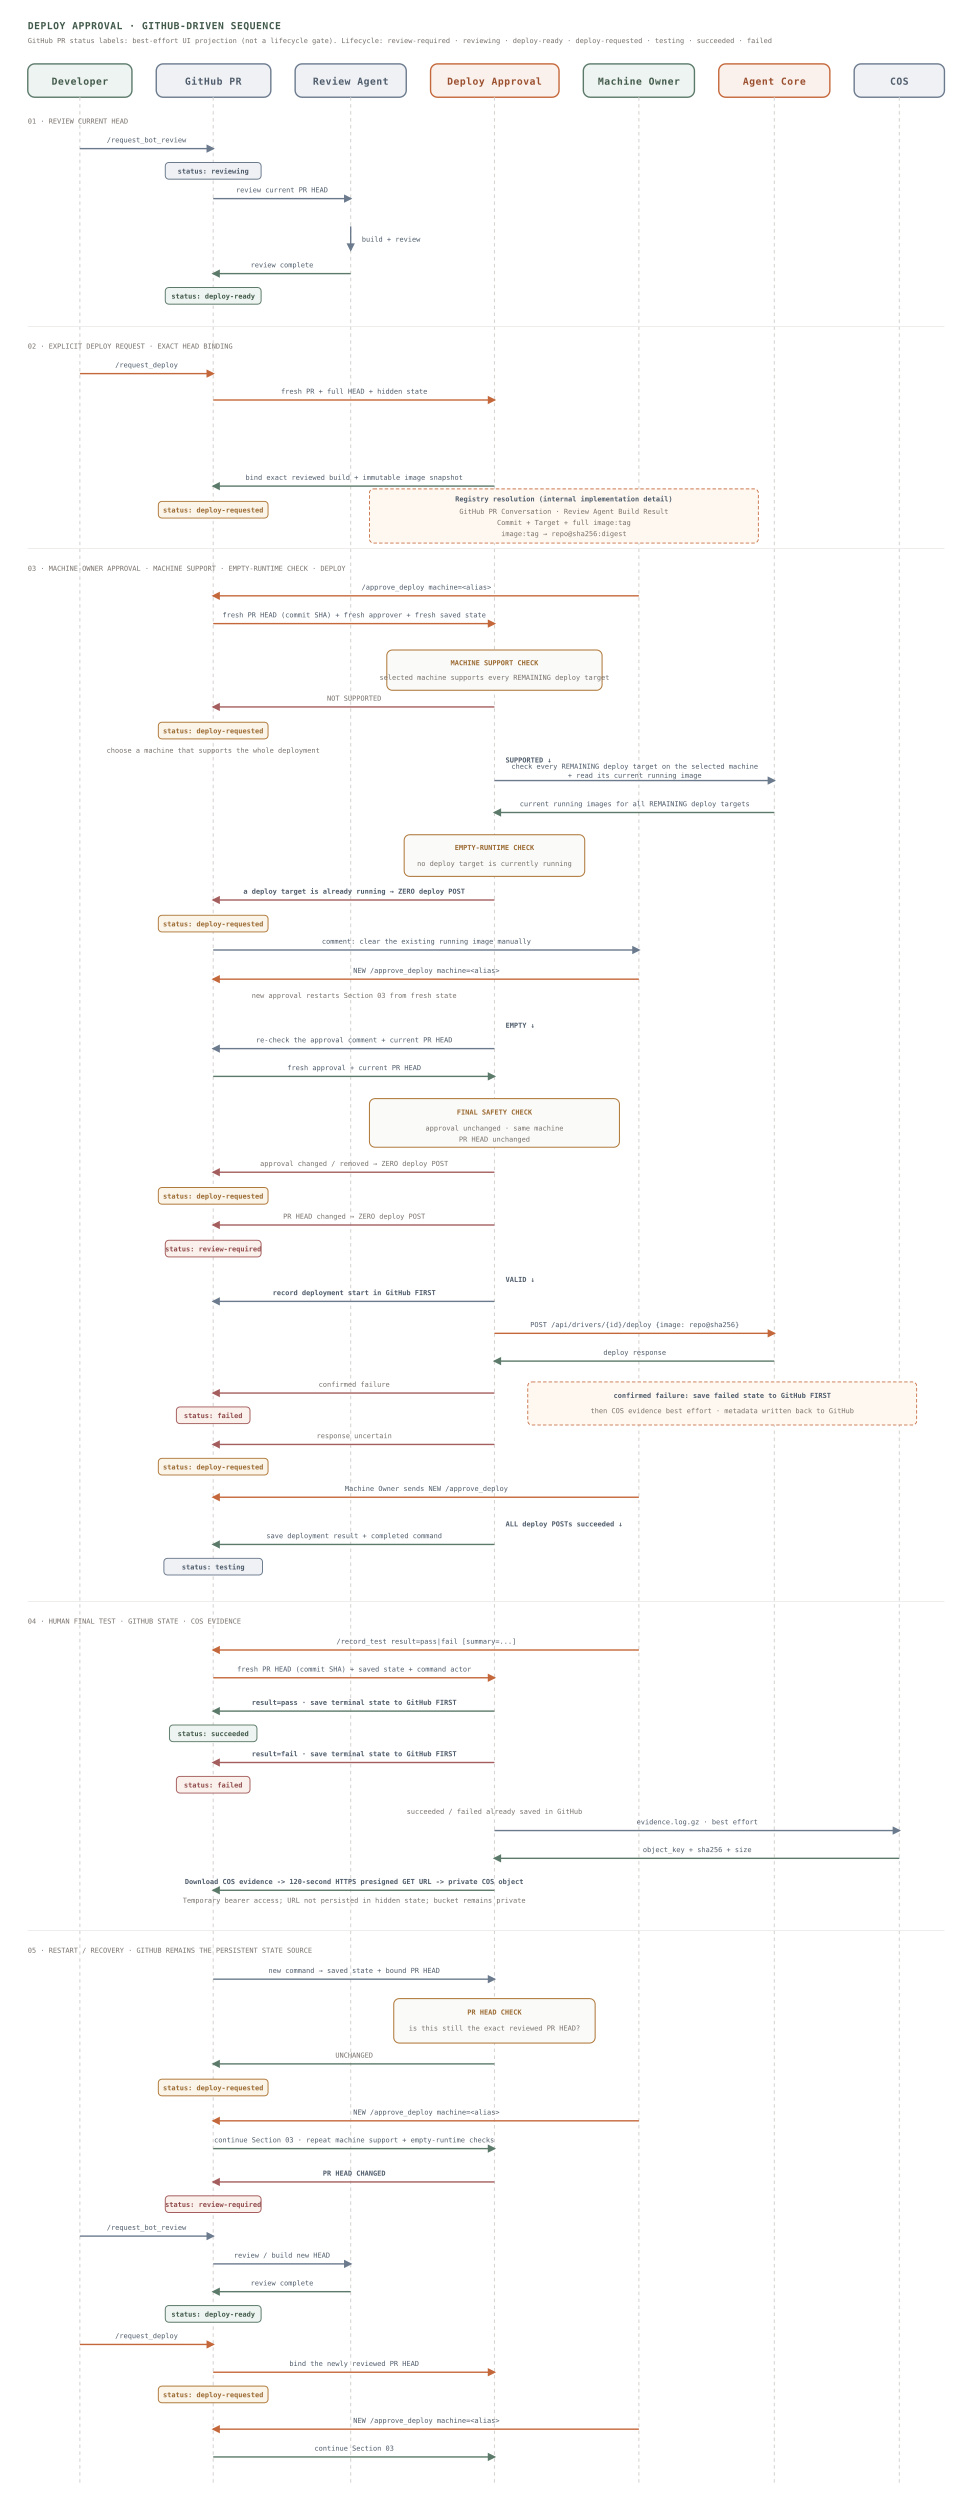
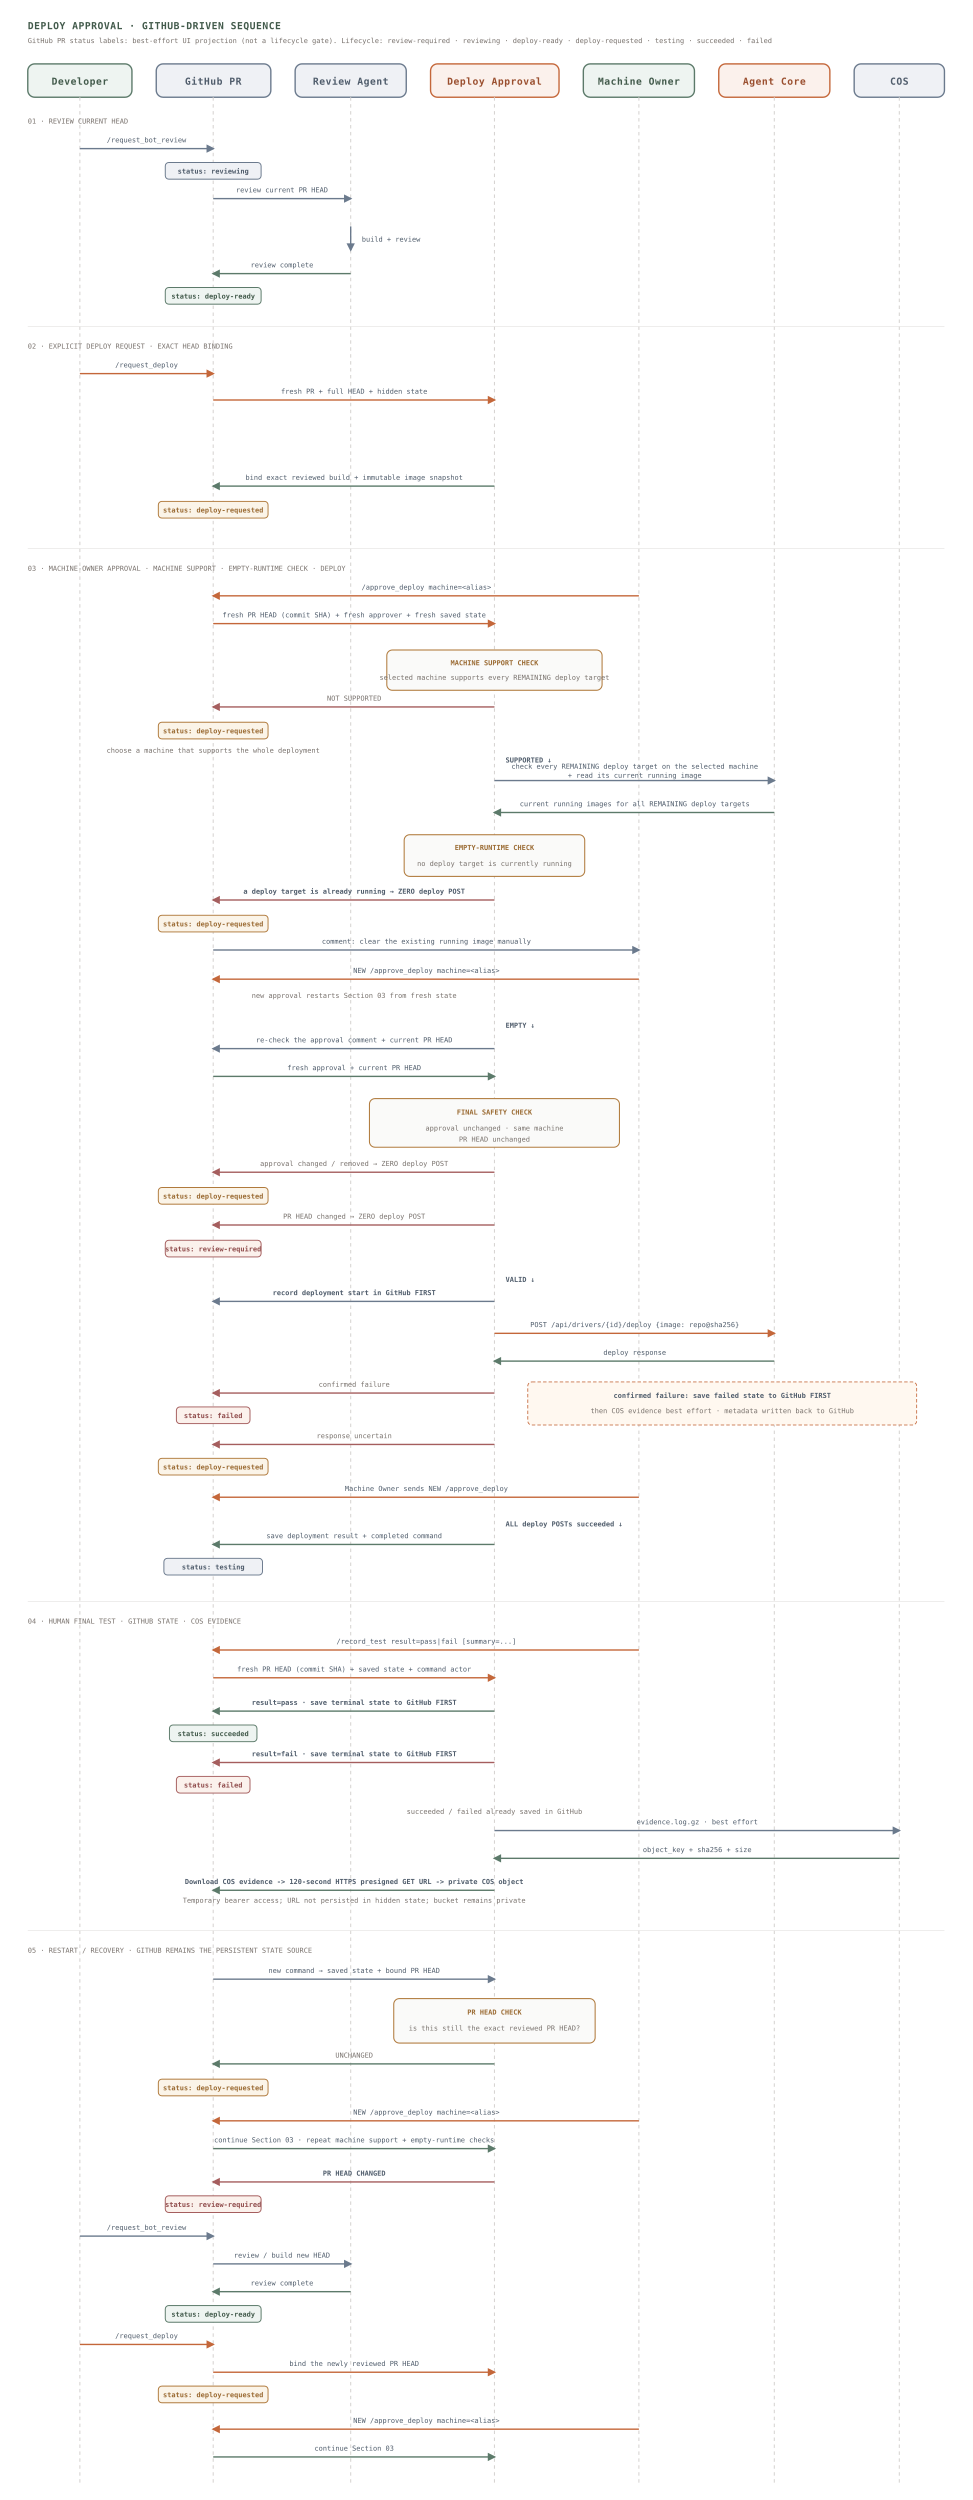
<svg xmlns="http://www.w3.org/2000/svg" viewBox="0 0 1400 3600" width="1400" height="3600" role="img" aria-label="Deploy Approval GitHub-driven sequence diagram">
  <defs>
    <marker id="arrow-blue" viewBox="0 0 10 10" refX="8" refY="5" markerWidth="6" markerHeight="6" orient="auto-start-reverse">
      <path d="M0 0 L10 5 L0 10z" fill="#6B7A8D" />
    </marker>
    <marker id="arrow-orange" viewBox="0 0 10 10" refX="8" refY="5" markerWidth="6" markerHeight="6" orient="auto-start-reverse">
      <path d="M0 0 L10 5 L0 10z" fill="#C4673A" />
    </marker>
    <marker id="arrow-green" viewBox="0 0 10 10" refX="8" refY="5" markerWidth="6" markerHeight="6" orient="auto-start-reverse">
      <path d="M0 0 L10 5 L0 10z" fill="#5C7A6A" />
    </marker>
    <marker id="arrow-red" viewBox="0 0 10 10" refX="8" refY="5" markerWidth="6" markerHeight="6" orient="auto-start-reverse">
      <path d="M0 0 L10 5 L0 10z" fill="#A55E5E" />
    </marker>
    <style>
      .mono { font-family: JetBrains Mono, ui-monospace, SFMono-Regular, Menlo, monospace; }
      .actor { rx:10; stroke-width:2; }
      .title { font-size:14px; font-weight:600; letter-spacing:.05em; }
      .small { font-size:10px; fill:#78716C; }
      .msg { font-size:10px; fill:#4F5C6B; }
      .msgStrong { font-size:10px; font-weight:600; fill:#4F5C6B; }
      .lifeline { stroke:#D6D3D1; stroke-width:1.5; stroke-dasharray:5 5; }
      .blue { stroke:#6B7A8D; fill:none; stroke-width:2; marker-end:url(#arrow-blue); }
      .orange { stroke:#C4673A; fill:none; stroke-width:2; marker-end:url(#arrow-orange); }
      .green { stroke:#5C7A6A; fill:none; stroke-width:2; marker-end:url(#arrow-green); }
      .red { stroke:#A55E5E; fill:none; stroke-width:2; marker-end:url(#arrow-red); }
      .statusWait { fill:#FBF4E8; stroke:#B07A3C; stroke-width:1.4; rx:5; }
      .statusRun { fill:#EFF1F5; stroke:#6B7A8D; stroke-width:1.4; rx:5; }
      .statusOk { fill:#EEF4F1; stroke:#5C7A6A; stroke-width:1.4; rx:5; }
      .statusFail { fill:#FBF1EC; stroke:#A55E5E; stroke-width:1.4; rx:5; }
      .statusText { font-size:10px; font-weight:600; }
      .gate { fill:#FAFAF9; stroke:#B07A3C; stroke-width:1.5; rx:8; }
      .callout { fill:#FFF8F0; stroke:#C4673A; stroke-width:1.2; rx:6; stroke-dasharray:5 3; }
    </style>
  </defs>
  <text x="40" y="42" class="mono title" fill="#425A4B">DEPLOY APPROVAL · GITHUB-DRIVEN SEQUENCE</text>
  <text x="40" y="62" class="mono small">GitHub PR status labels: best-effort UI projection (not a lifecycle gate). Lifecycle: review-required · reviewing · deploy-ready · deploy-requested · testing · succeeded · failed</text>
  <g class="mono">
    <rect x="40" y="92" width="150" height="48" class="actor" fill="#EEF4F1" stroke="#5C7A6A" />
    <text x="115" y="122" text-anchor="middle" class="title" fill="#425A4B">Developer</text>
    <rect x="225" y="92" width="165" height="48" class="actor" fill="#EFF1F5" stroke="#6B7A8D" />
    <text x="307" y="122" text-anchor="middle" class="title" fill="#4F5C6B">GitHub PR</text>
    <rect x="425" y="92" width="160" height="48" class="actor" fill="#EFF1F5" stroke="#6B7A8D" />
    <text x="505" y="122" text-anchor="middle" class="title" fill="#4F5C6B">Review Agent</text>
    <rect x="620" y="92" width="185" height="48" class="actor" fill="#FBF1EC" stroke="#C4673A" />
    <text x="712" y="122" text-anchor="middle" class="title" fill="#9A4F2F">Deploy Approval</text>
    <rect x="840" y="92" width="160" height="48" class="actor" fill="#EEF4F1" stroke="#5C7A6A" />
    <text x="920" y="122" text-anchor="middle" class="title" fill="#425A4B">Machine Owner</text>
    <rect x="1035" y="92" width="160" height="48" class="actor" fill="#FBF1EC" stroke="#C4673A" />
    <text x="1115" y="122" text-anchor="middle" class="title" fill="#9A4F2F">Agent Core</text>
    <rect x="1230" y="92" width="130" height="48" class="actor" fill="#EFF1F5" stroke="#6B7A8D" />
    <text x="1295" y="122" text-anchor="middle" class="title" fill="#4F5C6B">COS</text>
  </g>
  <g>
    <line x1="115" y1="140" x2="115" y2="3575" class="lifeline" />
    <line x1="307" y1="140" x2="307" y2="3575" class="lifeline" />
    <line x1="505" y1="140" x2="505" y2="3575" class="lifeline" />
    <line x1="712" y1="140" x2="712" y2="3575" class="lifeline" />
    <line x1="920" y1="140" x2="920" y2="3575" class="lifeline" />
    <line x1="1115" y1="140" x2="1115" y2="3575" class="lifeline" />
    <line x1="1295" y1="140" x2="1295" y2="3575" class="lifeline" />
  </g>
  <g id="section-01-review">
    <text x="40" y="178" class="mono small">01 · REVIEW CURRENT HEAD</text>
    <path d="M115 214 L307 214" class="blue" />
    <text x="211" y="205" text-anchor="middle" class="mono msg">/request_bot_review</text>
    <rect x="238" y="234" width="138" height="24" class="statusRun" />
    <text x="307" y="250" text-anchor="middle" class="mono statusText" fill="#4F5C6B">status: reviewing</text>
    <path d="M307 286 L505 286" class="blue" />
    <text x="406" y="277" text-anchor="middle" class="mono msg">review current PR HEAD</text>
    <path d="M505 326 L505 360" class="blue" />
    <text x="521" y="348" class="mono msg">build + review</text>
    <path d="M505 394 L307 394" class="green" />
    <text x="406" y="385" text-anchor="middle" class="mono msg">review complete</text>
    <rect x="238" y="414" width="138" height="24" class="statusOk" />
    <text x="307" y="430" text-anchor="middle" class="mono statusText" fill="#425A4B">status: deploy-ready</text>
    <line x1="40" y1="470" x2="1360" y2="470" stroke="#E7E5E4" />
  </g>
  <g id="section-02-request-deploy">
    <text x="40" y="502" class="mono small">02 · EXPLICIT DEPLOY REQUEST · EXACT HEAD BINDING</text>
    <path d="M115 538 L307 538" class="orange" />
    <text x="211" y="529" text-anchor="middle" class="mono msg">/request_deploy</text>
    <path d="M307 576 L712 576" class="orange" />
    <text x="510" y="567" text-anchor="middle" class="mono msg">fresh PR + full HEAD + hidden state</text>
    <path d="M712 700 L307 700" class="green" />
    <text x="510" y="691" text-anchor="middle" class="mono msg">bind exact reviewed build + immutable image snapshot</text>
    <rect x="228" y="722" width="158" height="24" class="statusWait" />
    <text x="307" y="738" text-anchor="middle" class="mono statusText" fill="#9A6A32">status: deploy-requested</text>
-     <rect x="532" y="704" width="560" height="78" class="callout" />
-     <text x="812" y="722" text-anchor="middle" class="mono msgStrong">Registry resolution (internal implementation detail)</text>
-     <text x="812" y="740" text-anchor="middle" class="mono small">GitHub PR Conversation · Review Agent Build Result</text>
-     <text x="812" y="756" text-anchor="middle" class="mono small">Commit + Target + full image:tag</text>
-     <text x="812" y="772" text-anchor="middle" class="mono small">image:tag → repo@sha256:digest</text>
    <line x1="40" y1="790" x2="1360" y2="790" stroke="#E7E5E4" />
  </g>
  <g id="section-03-approve-deploy">
    <text x="40" y="822" class="mono small">03 · MACHINE-OWNER APPROVAL · MACHINE SUPPORT · EMPTY-RUNTIME CHECK · DEPLOY</text>
    <path d="M920 858 L307 858" class="orange" />
    <text x="614" y="849" text-anchor="middle" class="mono msg">/approve_deploy machine=&lt;alias&gt;</text>
    <path d="M307 898 L712 898" class="orange" />
    <text x="510" y="889" text-anchor="middle" class="mono msg">fresh PR HEAD (commit SHA) + fresh approver + fresh saved state</text>
    <rect x="557" y="936" width="310" height="58" class="gate" />
    <text x="712" y="958" text-anchor="middle" class="mono statusText" fill="#9A6A32">MACHINE SUPPORT CHECK</text>
    <text x="712" y="979" text-anchor="middle" class="mono small">selected machine supports every REMAINING deploy target</text>
    <path d="M712 1018 L307 1018" class="red" />
    <text x="510" y="1009" text-anchor="middle" class="mono small">NOT SUPPORTED</text>
    <rect x="228" y="1040" width="158" height="24" class="statusWait" />
    <text x="307" y="1056" text-anchor="middle" class="mono statusText" fill="#9A6A32">status: deploy-requested</text>
    <text x="307" y="1084" text-anchor="middle" class="mono small">choose a machine that supports the whole deployment</text>
    <text x="728" y="1098" class="mono msgStrong">SUPPORTED ↓</text>
    <path d="M712 1124 L1115 1124" class="blue" />
    <text x="914" y="1107" text-anchor="middle" class="mono msg">check every REMAINING deploy target on the selected machine</text>
    <text x="914" y="1120" text-anchor="middle" class="mono msg">+ read its current running image</text>
    <path d="M1115 1170 L712 1170" class="green" />
    <text x="914" y="1161" text-anchor="middle" class="mono msg">current running images for all REMAINING deploy targets</text>
    <rect x="582" y="1202" width="260" height="60" class="gate" />
    <text x="712" y="1224" text-anchor="middle" class="mono statusText" fill="#9A6A32">EMPTY-RUNTIME CHECK</text>
    <text x="712" y="1247" text-anchor="middle" class="mono small">no deploy target is currently running</text>
    <path d="M712 1296 L307 1296" class="red" />
    <text x="510" y="1287" text-anchor="middle" class="mono msgStrong">a deploy target is already running → ZERO deploy POST</text>
    <rect x="228" y="1318" width="158" height="24" class="statusWait" />
    <text x="307" y="1334" text-anchor="middle" class="mono statusText" fill="#9A6A32">status: deploy-requested</text>
    <path d="M307 1368 L920 1368" class="blue" />
    <text x="614" y="1359" text-anchor="middle" class="mono msg">comment: clear the existing running image manually</text>
    <path d="M920 1410 L307 1410" class="orange" />
    <text x="614" y="1401" text-anchor="middle" class="mono msg">NEW /approve_deploy machine=&lt;alias&gt;</text>
    <text x="510" y="1437" text-anchor="middle" class="mono small">new approval restarts Section 03 from fresh state</text>
    <text x="728" y="1480" class="mono msgStrong">EMPTY ↓</text>
    <path d="M712 1510 L307 1510" class="blue" />
    <text x="510" y="1501" text-anchor="middle" class="mono msg">re-check the approval comment + current PR HEAD</text>
    <path d="M307 1550 L712 1550" class="green" />
    <text x="510" y="1541" text-anchor="middle" class="mono msg">fresh approval + current PR HEAD</text>
    <rect x="532" y="1582" width="360" height="70" class="gate" />
    <text x="712" y="1605" text-anchor="middle" class="mono statusText" fill="#9A6A32">FINAL SAFETY CHECK</text>
    <text x="712" y="1628" text-anchor="middle" class="mono small">approval unchanged · same machine</text>
    <text x="712" y="1644" text-anchor="middle" class="mono small">PR HEAD unchanged</text>
    <path d="M712 1688 L307 1688" class="red" />
    <text x="510" y="1679" text-anchor="middle" class="mono small">approval changed / removed → ZERO deploy POST</text>
    <rect x="228" y="1710" width="158" height="24" class="statusWait" />
    <text x="307" y="1726" text-anchor="middle" class="mono statusText" fill="#9A6A32">status: deploy-requested</text>
    <path d="M712 1764 L307 1764" class="red" />
    <text x="510" y="1755" text-anchor="middle" class="mono small">PR HEAD changed → ZERO deploy POST</text>
    <rect x="238" y="1786" width="138" height="24" class="statusFail" />
    <text x="307" y="1802" text-anchor="middle" class="mono statusText" fill="#8F4B4B">status: review-required</text>
    <text x="728" y="1846" class="mono msgStrong">VALID ↓</text>
    <path d="M712 1874 L307 1874" class="blue" />
    <text x="510" y="1865" text-anchor="middle" class="mono msgStrong">record deployment start in GitHub FIRST</text>
    <path d="M712 1920 L1115 1920" class="orange" />
    <text x="914" y="1911" text-anchor="middle" class="mono msg">POST /api/drivers/{id}/deploy {image: repo@sha256}</text>
    <path d="M1115 1960 L712 1960" class="green" />
    <text x="914" y="1951" text-anchor="middle" class="mono msg">deploy response</text>
    <path d="M712 2006 L307 2006" class="red" />
    <text x="510" y="1997" text-anchor="middle" class="mono small">confirmed failure</text>
    <rect x="254" y="2026" width="106" height="24" class="statusFail" />
    <text x="307" y="2042" text-anchor="middle" class="mono statusText" fill="#8F4B4B">status: failed</text>
    <rect x="760" y="1990" width="560" height="62" class="callout" />
    <text x="1040" y="2013" text-anchor="middle" class="mono msgStrong">confirmed failure: save failed state to GitHub FIRST</text>
    <text x="1040" y="2035" text-anchor="middle" class="mono small">then COS evidence best effort · metadata written back to GitHub</text>
    <path d="M712 2080 L307 2080" class="red" />
    <text x="510" y="2071" text-anchor="middle" class="mono small">response uncertain</text>
    <rect x="228" y="2100" width="158" height="24" class="statusWait" />
    <text x="307" y="2116" text-anchor="middle" class="mono statusText" fill="#9A6A32">status: deploy-requested</text>
    <path d="M920 2156 L307 2156" class="orange" />
    <text x="614" y="2147" text-anchor="middle" class="mono msg">Machine Owner sends NEW /approve_deploy</text>
    <text x="728" y="2198" class="mono msgStrong">ALL deploy POSTs succeeded ↓</text>
    <path d="M712 2224 L307 2224" class="green" />
    <text x="510" y="2215" text-anchor="middle" class="mono msg">save deployment result + completed command</text>
    <rect x="236" y="2244" width="142" height="24" class="statusRun" />
    <text x="307" y="2260" text-anchor="middle" class="mono statusText" fill="#4F5C6B">status: testing</text>
  </g>
  <line x1="40" y1="2306" x2="1360" y2="2306" stroke="#E7E5E4" />
  <g id="section-04-record-test">
    <text x="40" y="2338" class="mono small">04 · HUMAN FINAL TEST · GITHUB STATE · COS EVIDENCE</text>
    <path d="M920 2376 L307 2376" class="orange" />
    <text x="614" y="2367" text-anchor="middle" class="mono msg">/record_test result=pass|fail [summary=...]</text>
    <path d="M307 2416 L712 2416" class="orange" />
    <text x="510" y="2407" text-anchor="middle" class="mono msg">fresh PR HEAD (commit SHA) + saved state + command actor</text>
    <path d="M712 2464 L307 2464" class="green" />
    <text x="510" y="2455" text-anchor="middle" class="mono msgStrong">result=pass · save terminal state to GitHub FIRST</text>
    <rect x="244" y="2484" width="126" height="24" class="statusOk" />
    <text x="307" y="2500" text-anchor="middle" class="mono statusText" fill="#425A4B">status: succeeded</text>
    <path d="M712 2538 L307 2538" class="red" />
    <text x="510" y="2529" text-anchor="middle" class="mono msgStrong">result=fail · save terminal state to GitHub FIRST</text>
    <rect x="254" y="2558" width="106" height="24" class="statusFail" />
    <text x="307" y="2574" text-anchor="middle" class="mono statusText" fill="#8F4B4B">status: failed</text>
    <text x="712" y="2612" text-anchor="middle" class="mono small">succeeded / failed already saved in GitHub</text>
    <path d="M712 2636 L1295 2636" class="blue" />
    <text x="1004" y="2627" text-anchor="middle" class="mono msg">evidence.log.gz · best effort</text>
    <path d="M1295 2676 L712 2676" class="green" />
    <text x="1004" y="2667" text-anchor="middle" class="mono msg">object_key + sha256 + size</text>
    <path d="M712 2722 L307 2722" class="green" />
    <text x="510" y="2713" text-anchor="middle" class="mono msgStrong">Download COS evidence -&gt; 120-second HTTPS presigned GET URL -&gt; private COS object</text>
    <text x="510" y="2740" text-anchor="middle" class="mono small">Temporary bearer access; URL not persisted in hidden state; bucket remains private</text>
  </g>
  <line x1="40" y1="2780" x2="1360" y2="2780" stroke="#E7E5E4" />
  <g id="section-05-recovery">
    <text x="40" y="2812" class="mono small">05 · RESTART / RECOVERY · GITHUB REMAINS THE PERSISTENT STATE SOURCE</text>
    <path d="M307 2850 L712 2850" class="blue" />
    <text x="510" y="2841" text-anchor="middle" class="mono msg">new command → saved state + bound PR HEAD</text>
    <rect x="567" y="2878" width="290" height="64" class="gate" />
    <text x="712" y="2901" text-anchor="middle" class="mono statusText" fill="#9A6A32">PR HEAD CHECK</text>
    <text x="712" y="2924" text-anchor="middle" class="mono small">is this still the exact reviewed PR HEAD?</text>
    <path d="M712 2972 L307 2972" class="green" />
    <text x="510" y="2963" text-anchor="middle" class="mono small">UNCHANGED</text>
    <rect x="228" y="2994" width="158" height="24" class="statusWait" />
    <text x="307" y="3010" text-anchor="middle" class="mono statusText" fill="#9A6A32">status: deploy-requested</text>
    <path d="M920 3054 L307 3054" class="orange" />
    <text x="614" y="3045" text-anchor="middle" class="mono msg">NEW /approve_deploy machine=&lt;alias&gt;</text>
    <path d="M307 3094 L712 3094" class="green" />
    <text x="510" y="3085" text-anchor="middle" class="mono msg">continue Section 03 · repeat machine support + empty-runtime checks</text>
    <path d="M712 3142 L307 3142" class="red" />
    <text x="510" y="3133" text-anchor="middle" class="mono msgStrong">PR HEAD CHANGED</text>
    <rect x="238" y="3162" width="138" height="24" class="statusFail" />
    <text x="307" y="3178" text-anchor="middle" class="mono statusText" fill="#8F4B4B">status: review-required</text>
    <path d="M115 3220 L307 3220" class="blue" />
    <text x="211" y="3211" text-anchor="middle" class="mono msg">/request_bot_review</text>
    <path d="M307 3260 L505 3260" class="blue" />
    <text x="406" y="3251" text-anchor="middle" class="mono msg">review / build new HEAD</text>
    <path d="M505 3300 L307 3300" class="green" />
    <text x="406" y="3291" text-anchor="middle" class="mono msg">review complete</text>
    <rect x="238" y="3320" width="138" height="24" class="statusOk" />
    <text x="307" y="3336" text-anchor="middle" class="mono statusText" fill="#425A4B">status: deploy-ready</text>
    <path d="M115 3376 L307 3376" class="orange" />
    <text x="211" y="3367" text-anchor="middle" class="mono msg">/request_deploy</text>
    <path d="M307 3416 L712 3416" class="orange" />
    <text x="510" y="3407" text-anchor="middle" class="mono msg">bind the newly reviewed PR HEAD</text>
    <rect x="228" y="3436" width="158" height="24" class="statusWait" />
    <text x="307" y="3452" text-anchor="middle" class="mono statusText" fill="#9A6A32">status: deploy-requested</text>
    <path d="M920 3498 L307 3498" class="orange" />
    <text x="614" y="3489" text-anchor="middle" class="mono msg">NEW /approve_deploy machine=&lt;alias&gt;</text>
    <path d="M307 3538 L712 3538" class="green" />
    <text x="510" y="3529" text-anchor="middle" class="mono msg">continue Section 03</text>
  </g>
</svg>
